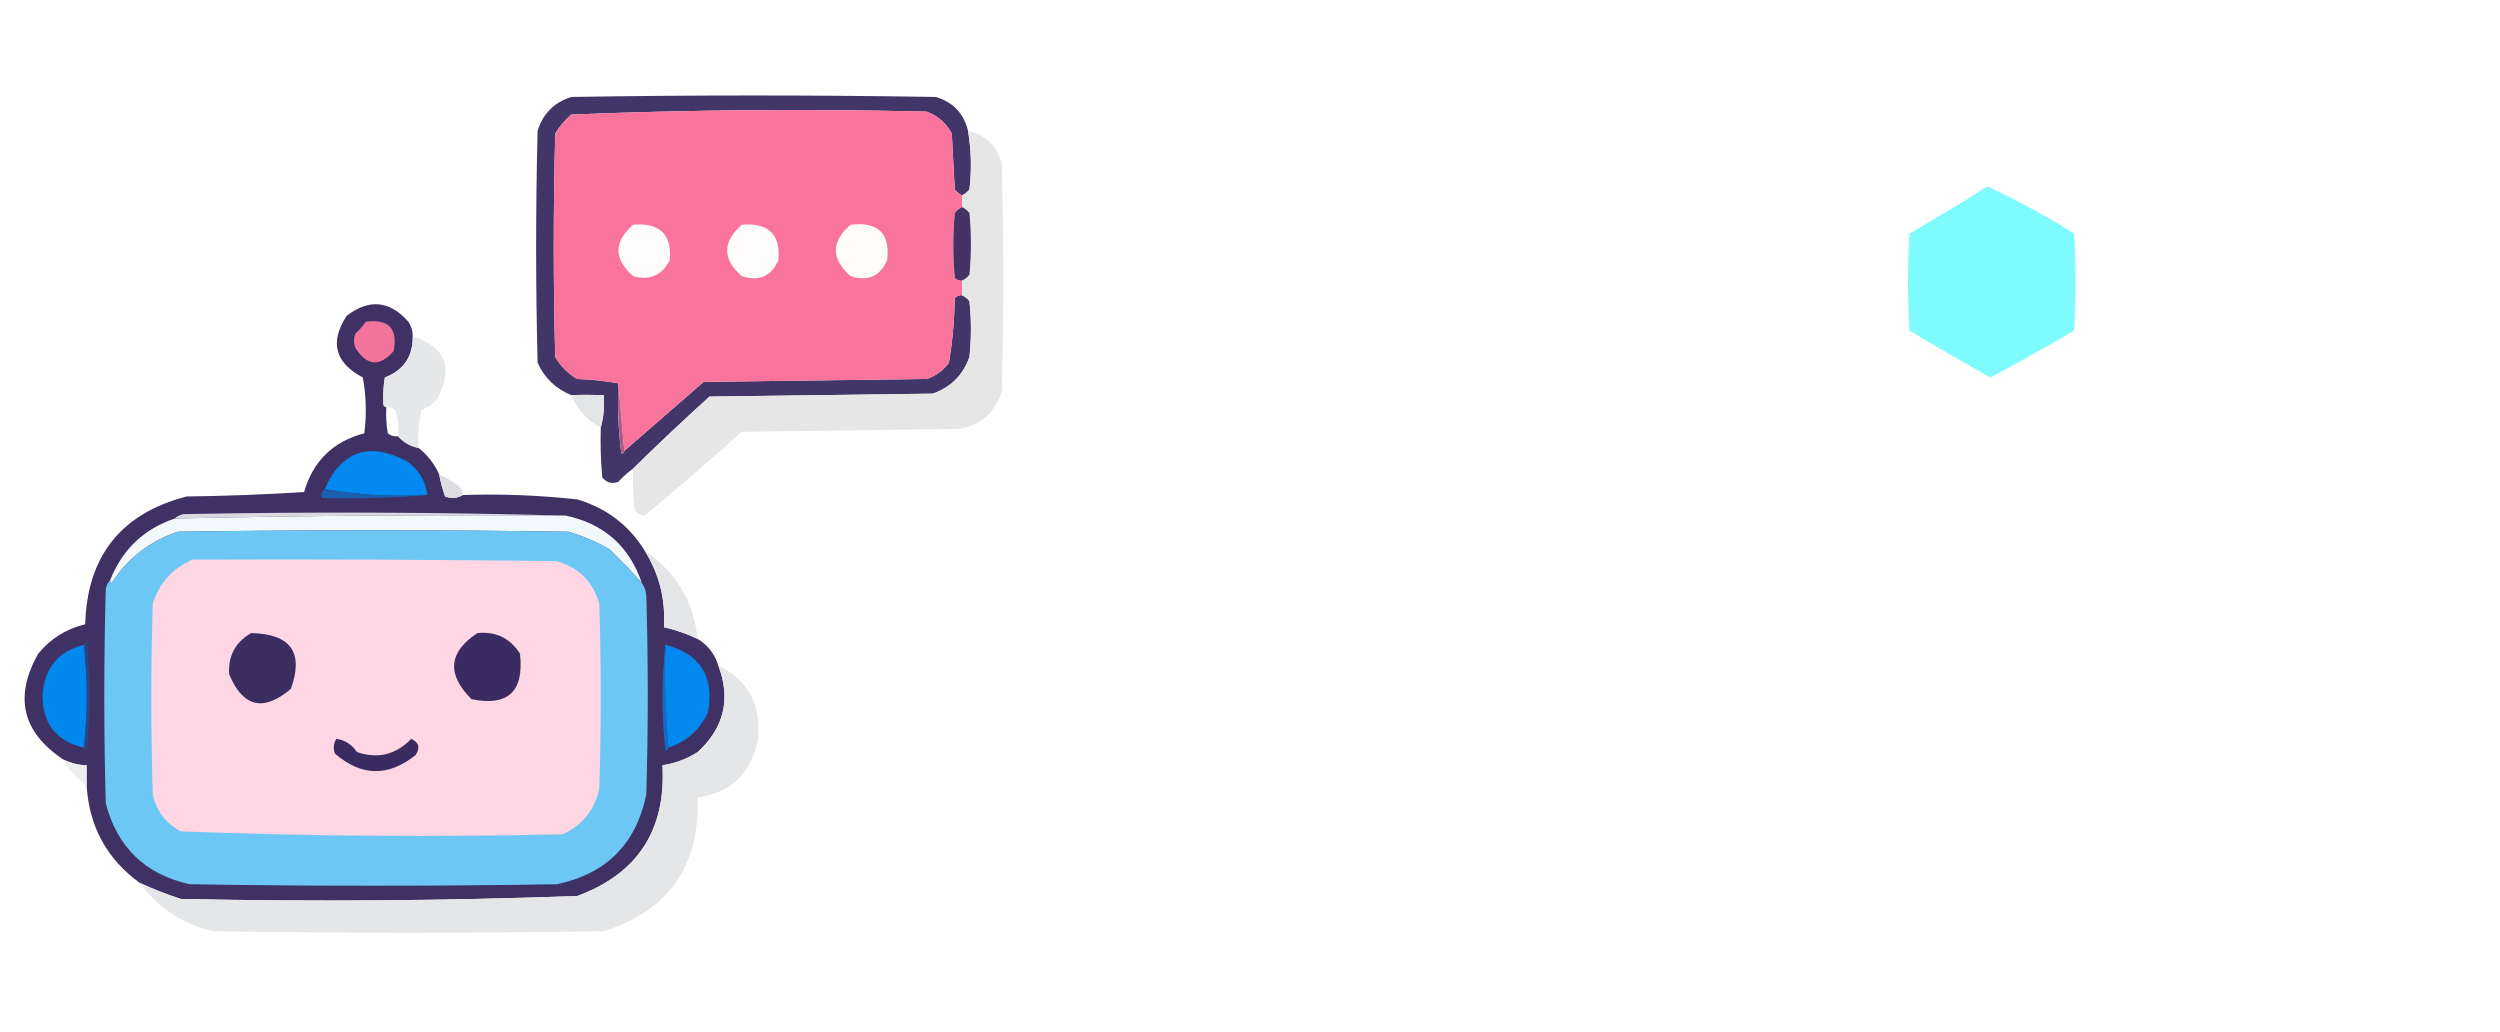
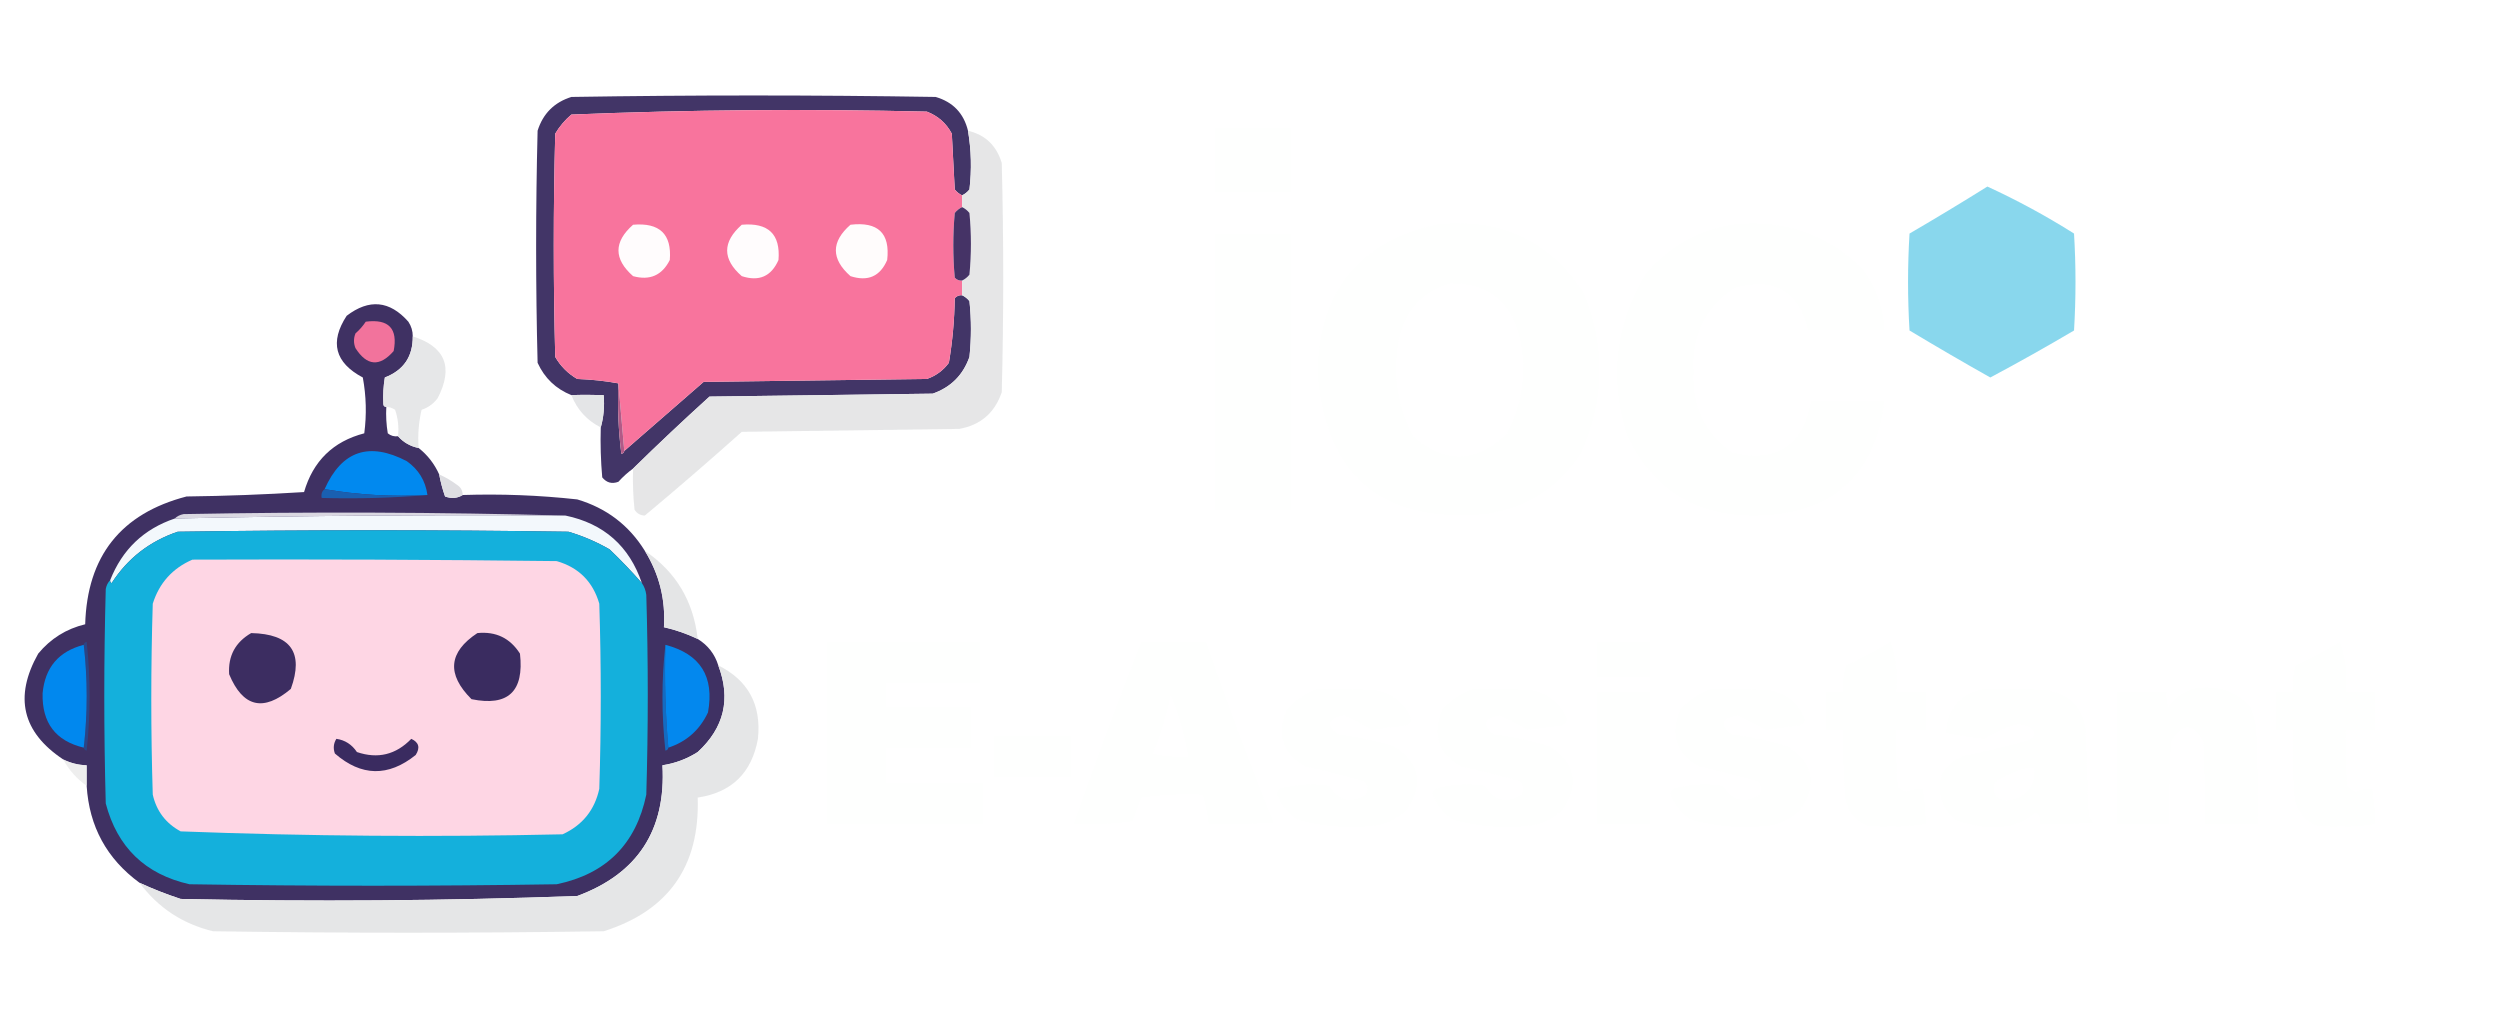
<svg xmlns="http://www.w3.org/2000/svg" version="1.1" width="851px" height="351px" style="shape-rendering:geometricPrecision; text-rendering:geometricPrecision; image-rendering:optimizeQuality; fill-rule:evenodd; clip-rule:evenodd">
  <g>
    <path style="opacity:0.956" fill="#3a2c60" d="M 329.5,44.5 C 330.626,51.086 330.792,57.753 330,64.5C 329.292,65.38 328.458,66.047 327.5,66.5C 326.542,66.047 325.708,65.38 325,64.5C 324.667,58.167 324.333,51.833 324,45.5C 322.108,41.942 319.275,39.442 315.5,38C 275.107,37.017 234.774,37.351 194.5,39C 192.291,40.873 190.458,43.04 189,45.5C 188.333,70.833 188.333,96.167 189,121.5C 190.833,124.667 193.333,127.167 196.5,129C 201.351,129.174 206.018,129.674 210.5,130.5C 210.169,138.528 210.502,146.528 211.5,154.5C 212.107,154.376 212.44,154.043 212.5,153.5C 221.469,145.674 230.469,137.841 239.5,130C 264.833,129.667 290.167,129.333 315.5,129C 318.562,127.939 321.062,126.106 323,123.5C 324.225,116.245 324.892,108.911 325,101.5C 325.671,100.748 326.504,100.414 327.5,100.5C 328.458,100.953 329.292,101.619 330,102.5C 330.667,108.833 330.667,115.167 330,121.5C 327.833,127.667 323.667,131.833 317.5,134C 292.167,134.333 266.833,134.667 241.5,135C 232.636,143.033 223.969,151.2 215.5,159.5C 213.704,160.793 212.037,162.293 210.5,164C 208.299,164.825 206.466,164.325 205,162.5C 204.501,156.843 204.334,151.176 204.5,145.5C 205.482,142.038 205.815,138.371 205.5,134.5C 201.523,134.371 197.857,134.371 194.5,134.5C 189.218,132.386 185.385,128.719 183,123.5C 182.333,97.167 182.333,70.833 183,44.5C 184.833,38.667 188.667,34.833 194.5,33C 235.833,32.333 277.167,32.333 318.5,33C 324.389,34.722 328.056,38.555 329.5,44.5 Z" />
  </g>
  <g>
    <path style="opacity:1" fill="#f8749d" d="M 327.5,66.5 C 327.5,67.833 327.5,69.167 327.5,70.5C 326.542,70.953 325.708,71.62 325,72.5C 324.333,79.833 324.333,87.167 325,94.5C 325.671,95.252 326.504,95.586 327.5,95.5C 327.5,97.167 327.5,98.833 327.5,100.5C 326.504,100.414 325.671,100.748 325,101.5C 324.892,108.911 324.225,116.245 323,123.5C 321.062,126.106 318.562,127.939 315.5,129C 290.167,129.333 264.833,129.667 239.5,130C 230.469,137.841 221.469,145.674 212.5,153.5C 211.833,145.833 211.167,138.167 210.5,130.5C 206.018,129.674 201.351,129.174 196.5,129C 193.333,127.167 190.833,124.667 189,121.5C 188.333,96.167 188.333,70.833 189,45.5C 190.458,43.04 192.291,40.873 194.5,39C 234.774,37.351 275.107,37.017 315.5,38C 319.275,39.442 322.108,41.942 324,45.5C 324.333,51.833 324.667,58.167 325,64.5C 325.708,65.38 326.542,66.047 327.5,66.5 Z" />
  </g>
  <g>
    <path style="opacity:0.935" fill="#fefffe" d="M 413.5,43.5 C 422.167,43.5 430.833,43.5 439.5,43.5C 439.5,50.833 439.5,58.167 439.5,65.5C 430.833,65.5 422.167,65.5 413.5,65.5C 413.5,58.167 413.5,50.833 413.5,43.5 Z" />
  </g>
  <g>
    <path style="opacity:0.98" fill="#e5e6e7" d="M 329.5,44.5 C 335.384,45.881 339.217,49.547 341,55.5C 341.667,81.5 341.667,107.5 341,133.5C 338.623,140.545 333.79,144.712 326.5,146C 301.833,146.333 277.167,146.667 252.5,147C 241.621,156.718 230.621,166.218 219.5,175.5C 217.971,175.471 216.804,174.804 216,173.5C 215.501,168.845 215.334,164.179 215.5,159.5C 223.969,151.2 232.636,143.033 241.5,135C 266.833,134.667 292.167,134.333 317.5,134C 323.667,131.833 327.833,127.667 330,121.5C 330.667,115.167 330.667,108.833 330,102.5C 329.292,101.619 328.458,100.953 327.5,100.5C 327.5,98.833 327.5,97.167 327.5,95.5C 328.458,95.047 329.292,94.38 330,93.5C 330.667,86.5 330.667,79.5 330,72.5C 329.292,71.62 328.458,70.953 327.5,70.5C 327.5,69.167 327.5,67.833 327.5,66.5C 328.458,66.047 329.292,65.38 330,64.5C 330.792,57.753 330.626,51.086 329.5,44.5 Z" />
  </g>
  <g>
-     <path style="opacity:0.52" fill="#07f8fc" d="M 676.5,63.5 C 686.678,68.174 696.512,73.507 706,79.5C 706.667,90.5 706.667,101.5 706,112.5C 696.628,118.034 687.128,123.367 677.5,128.5C 668.251,123.293 659.085,117.96 650,112.5C 649.333,101.5 649.333,90.5 650,79.5C 658.98,74.267 667.813,68.933 676.5,63.5 Z" />
+     <path style="opacity:0.5" fill="#14b0dc" d="M 676.5,63.5 C 686.678,68.174 696.512,73.507 706,79.5C 706.667,90.5 706.667,101.5 706,112.5C 696.628,118.034 687.128,123.367 677.5,128.5C 668.251,123.293 659.085,117.96 650,112.5C 649.333,101.5 649.333,90.5 650,79.5C 658.98,74.267 667.813,68.933 676.5,63.5 Z" />
  </g>
  <g>
    <path style="opacity:1" fill="#453366" d="M 327.5,70.5 C 328.458,70.953 329.292,71.62 330,72.5C 330.667,79.5 330.667,86.5 330,93.5C 329.292,94.38 328.458,95.047 327.5,95.5C 326.504,95.586 325.671,95.252 325,94.5C 324.333,87.167 324.333,79.833 325,72.5C 325.708,71.62 326.542,70.953 327.5,70.5 Z" />
  </g>
  <g>
    <path style="opacity:1" fill="#fffcfd" d="M 215.5,76.5 C 224.544,75.713 228.71,79.713 228,88.5C 225.367,93.731 221.201,95.565 215.5,94C 208.875,88.168 208.875,82.335 215.5,76.5 Z" />
  </g>
  <g>
    <path style="opacity:1" fill="#fffcfd" d="M 252.5,76.5 C 261.544,75.713 265.71,79.713 265,88.5C 262.549,94.089 258.383,95.922 252.5,94C 245.865,88.216 245.865,82.382 252.5,76.5 Z" />
  </g>
  <g>
    <path style="opacity:1" fill="#fffcfc" d="M 289.5,76.5 C 298.878,75.38 303.044,79.38 302,88.5C 299.598,94.092 295.431,95.925 289.5,94C 282.874,88.139 282.874,82.305 289.5,76.5 Z" />
  </g>
  <g>
    <path style="opacity:0.95" fill="#fefffe" d="M 488.5,76.5 C 510.23,73.891 527.063,81.558 539,99.5C 546.628,118.005 546.295,136.338 538,154.5C 530.315,166.16 519.482,172.993 505.5,175C 470.045,178.038 451.045,161.871 448.5,126.5C 449.069,99.258 462.403,82.592 488.5,76.5 Z M 493.5,96.5 C 505.698,96.178 513.531,101.845 517,113.5C 519.899,125.403 518.565,136.736 513,147.5C 502.619,157.716 491.952,158.049 481,148.5C 475.758,138.466 474.091,127.799 476,116.5C 477.84,106.169 483.674,99.503 493.5,96.5 Z" />
  </g>
  <g>
    <path style="opacity:0.947" fill="#fefffe" d="M 589.5,76.5 C 606.856,74.451 621.69,79.451 634,91.5C 638.583,97.749 641.083,104.749 641.5,112.5C 632.833,112.5 624.167,112.5 615.5,112.5C 612.317,99.033 603.984,94.2 590.5,98C 580.432,104.631 575.766,114.131 576.5,126.5C 575.893,138.114 580.226,147.281 589.5,154C 604.693,157.736 613.693,151.903 616.5,136.5C 624.833,136.5 633.167,136.5 641.5,136.5C 638.171,162.157 623.505,175.157 597.5,175.5C 577.172,175.636 562.672,166.636 554,148.5C 547.757,129.2 549.757,110.867 560,93.5C 567.824,84.141 577.657,78.474 589.5,76.5 Z" />
  </g>
  <g>
    <path style="opacity:0.965" fill="#fefffe" d="M 413.5,79.5 C 422.167,79.5 430.833,79.5 439.5,79.5C 439.5,110.833 439.5,142.167 439.5,173.5C 430.833,173.5 422.167,173.5 413.5,173.5C 413.5,142.167 413.5,110.833 413.5,79.5 Z" />
  </g>
  <g>
    <path style="opacity:0.972" fill="#3a2b5f" d="M 140.5,114.5 C 140.571,121.356 137.404,126.023 131,128.5C 130.502,131.482 130.335,134.482 130.5,137.5C 130.5,138.167 130.833,138.5 131.5,138.5C 131.335,141.518 131.502,144.518 132,147.5C 133.011,148.337 134.178,148.67 135.5,148.5C 137.336,150.588 139.669,151.921 142.5,152.5C 145.535,154.879 147.869,157.879 149.5,161.5C 149.979,164.064 150.645,166.564 151.5,169C 153.712,169.789 155.712,169.622 157.5,168.5C 170.561,168.078 183.561,168.578 196.5,170C 206.435,172.955 214.102,178.789 219.5,187.5C 224.422,195.44 226.588,204.107 226,213.5C 229.975,214.403 233.808,215.736 237.5,217.5C 240.973,219.637 243.306,222.637 244.5,226.5C 248.84,237.898 246.506,247.731 237.5,256C 233.781,258.364 229.781,259.864 225.5,260.5C 226.731,282.558 217.065,297.392 196.5,305C 151.532,306.635 106.532,306.969 61.5,306C 56.7,304.431 52.034,302.597 47.5,300.5C 36.357,292.345 30.357,281.345 29.5,267.5C 29.5,265.167 29.5,262.833 29.5,260.5C 26.673,260.416 24.006,259.75 21.5,258.5C 7.558,249.225 4.724,237.225 13,222.5C 17.222,217.389 22.555,214.056 29,212.5C 29.666,189.308 41.166,174.808 63.5,169C 76.846,168.833 90.179,168.333 103.5,167.5C 106.571,156.928 113.405,150.261 124,147.5C 124.831,141.141 124.664,134.807 123.5,128.5C 113.995,123.454 112.162,116.454 118,107.5C 125.646,101.646 132.646,102.313 139,109.5C 140.009,111.025 140.509,112.692 140.5,114.5 Z" />
  </g>
  <g>
    <path style="opacity:1" fill="#f2739c" d="M 124.5,109.5 C 132.33,108.495 135.496,111.828 134,119.5C 129.246,124.951 124.913,124.617 121,118.5C 120.333,116.833 120.333,115.167 121,113.5C 122.376,112.295 123.542,110.962 124.5,109.5 Z" />
  </g>
  <g>
    <path style="opacity:0.973" fill="#e5e6e7" d="M 140.5,114.5 C 151.582,118.01 154.415,125.01 149,135.5C 147.587,137.414 145.753,138.747 143.5,139.5C 142.508,143.783 142.174,148.116 142.5,152.5C 139.669,151.921 137.336,150.588 135.5,148.5C 135.817,145.428 135.484,142.428 134.5,139.5C 133.583,138.873 132.583,138.539 131.5,138.5C 130.833,138.5 130.5,138.167 130.5,137.5C 130.335,134.482 130.502,131.482 131,128.5C 137.404,126.023 140.571,121.356 140.5,114.5 Z" />
  </g>
  <g>
    <path style="opacity:1" fill="#b25a87" d="M 210.5,130.5 C 211.167,138.167 211.833,145.833 212.5,153.5C 212.44,154.043 212.107,154.376 211.5,154.5C 210.502,146.528 210.169,138.528 210.5,130.5 Z" />
  </g>
  <g>
    <path style="opacity:0.968" fill="#e3e4e6" d="M 204.5,145.5 C 199.781,143.114 196.448,139.447 194.5,134.5C 197.857,134.371 201.523,134.371 205.5,134.5C 205.815,138.371 205.482,142.038 204.5,145.5 Z" />
  </g>
  <g>
    <path style="opacity:1" fill="#0189ef" d="M 145.5,168.5 C 133.452,169.145 121.785,168.478 110.5,166.5C 116.324,153.435 125.657,150.268 138.5,157C 142.502,159.839 144.835,163.673 145.5,168.5 Z" />
  </g>
  <g>
    <path style="opacity:1" fill="#dedee2" d="M 149.5,161.5 C 151.595,162.412 153.595,163.579 155.5,165C 156.823,165.816 157.489,166.983 157.5,168.5C 155.712,169.622 153.712,169.789 151.5,169C 150.645,166.564 149.979,164.064 149.5,161.5 Z" />
  </g>
  <g>
    <path style="opacity:1" fill="#1960b1" d="M 110.5,166.5 C 121.785,168.478 133.452,169.145 145.5,168.5C 133.678,169.495 121.678,169.828 109.5,169.5C 109.263,168.209 109.596,167.209 110.5,166.5 Z" />
  </g>
  <g>
    <path style="opacity:1" fill="#dad8e1" d="M 192.5,175.5 C 148.143,175.188 103.81,175.521 59.5,176.5C 60.263,175.732 61.263,175.232 62.5,175C 106.002,174.169 149.335,174.335 192.5,175.5 Z" />
  </g>
  <g>
    <path style="opacity:1" fill="#f3f8fc" d="M 192.5,175.5 C 205.56,178.229 214.227,185.895 218.5,198.5C 215.065,194.562 211.398,190.729 207.5,187C 203.065,184.449 198.399,182.449 193.5,181C 149.167,180.333 104.833,180.333 60.5,181C 50.921,184.255 43.421,190.088 38,198.5C 37.601,198.272 37.435,197.938 37.5,197.5C 41.6,187.066 48.933,180.066 59.5,176.5C 103.81,175.521 148.143,175.188 192.5,175.5 Z" />
  </g>
  <g>
-     <path style="opacity:1" fill="#6dc7f5" d="M 218.5,198.5 C 219.29,199.609 219.79,200.942 220,202.5C 220.667,225.167 220.667,247.833 220,270.5C 216.509,287.324 206.342,297.491 189.5,301C 147.833,301.667 106.167,301.667 64.5,301C 49.444,297.611 39.944,288.445 36,273.5C 35.333,249.167 35.333,224.833 36,200.5C 36.232,199.263 36.732,198.263 37.5,197.5C 37.435,197.938 37.601,198.272 38,198.5C 43.421,190.088 50.921,184.255 60.5,181C 104.833,180.333 149.167,180.333 193.5,181C 198.399,182.449 203.065,184.449 207.5,187C 211.398,190.729 215.065,194.562 218.5,198.5 Z" />
+     <path style="opacity:1" fill="#14b0dc" d="M 218.5,198.5 C 219.29,199.609 219.79,200.942 220,202.5C 220.667,225.167 220.667,247.833 220,270.5C 216.509,287.324 206.342,297.491 189.5,301C 147.833,301.667 106.167,301.667 64.5,301C 49.444,297.611 39.944,288.445 36,273.5C 35.333,249.167 35.333,224.833 36,200.5C 36.232,199.263 36.732,198.263 37.5,197.5C 37.435,197.938 37.601,198.272 38,198.5C 43.421,190.088 50.921,184.255 60.5,181C 104.833,180.333 149.167,180.333 193.5,181C 198.399,182.449 203.065,184.449 207.5,187C 211.398,190.729 215.065,194.562 218.5,198.5 Z" />
  </g>
  <g>
    <path style="opacity:1" fill="#fed6e4" d="M 65.5,190.5 C 106.835,190.333 148.168,190.5 189.5,191C 197,193.167 201.833,198 204,205.5C 204.667,226.5 204.667,247.5 204,268.5C 202.432,275.737 198.266,280.904 191.5,284C 148.121,284.978 104.787,284.645 61.5,283C 56.449,280.28 53.282,276.113 52,270.5C 51.333,248.833 51.333,227.167 52,205.5C 54.227,198.44 58.727,193.44 65.5,190.5 Z" />
  </g>
  <g>
    <path style="opacity:0.984" fill="#e4e5e6" d="M 219.5,187.5 C 230.061,194.599 236.061,204.599 237.5,217.5C 233.808,215.736 229.975,214.403 226,213.5C 226.588,204.107 224.422,195.44 219.5,187.5 Z" />
  </g>
  <g>
    <path style="opacity:1" fill="#3c2d61" d="M 85.5,215.5 C 98.99,215.788 103.49,222.122 99,234.5C 89.671,242.408 82.671,240.741 78,229.5C 77.606,223.288 80.106,218.621 85.5,215.5 Z" />
  </g>
  <g>
    <path style="opacity:1" fill="#3a2c60" d="M 162.5,215.5 C 168.807,214.875 173.64,217.209 177,222.5C 178.458,235.381 172.958,240.547 160.5,238C 151.982,229.511 152.649,222.011 162.5,215.5 Z" />
  </g>
  <g>
    <path style="opacity:0.979" fill="#fefffe" d="M 281.5,218.5 C 298.833,218.5 316.167,218.5 333.5,218.5C 333.5,223.167 333.5,227.833 333.5,232.5C 322.833,232.5 312.167,232.5 301.5,232.5C 301.5,235.167 301.5,237.833 301.5,240.5C 311.167,240.5 320.833,240.5 330.5,240.5C 330.5,245.167 330.5,249.833 330.5,254.5C 320.833,254.5 311.167,254.5 301.5,254.5C 301.5,258.5 301.5,262.5 301.5,266.5C 312.5,266.5 323.5,266.5 334.5,266.5C 334.5,271.167 334.5,275.833 334.5,280.5C 316.833,280.5 299.167,280.5 281.5,280.5C 281.5,259.833 281.5,239.167 281.5,218.5 Z" />
  </g>
  <g>
    <path style="opacity:0.959" fill="#fefffe" d="M 388.5,218.5 C 395.833,218.5 403.167,218.5 410.5,218.5C 417.67,239.175 425.336,259.675 433.5,280C 426.174,280.5 418.841,280.666 411.5,280.5C 411.041,277.123 410.374,273.789 409.5,270.5C 402.468,270.17 395.468,270.503 388.5,271.5C 387.5,274.167 386.5,276.833 385.5,279.5C 378.866,280.497 372.2,280.83 365.5,280.5C 372.771,259.686 380.438,239.019 388.5,218.5 Z M 398.5,236.5 C 401.258,243.183 403.258,250.183 404.5,257.5C 400.445,257.824 396.445,257.491 392.5,256.5C 395.112,250 397.112,243.333 398.5,236.5 Z" />
  </g>
  <g>
    <path style="opacity:0.952" fill="#fefffe" d="M 543.5,218.5 C 549.5,218.5 555.5,218.5 561.5,218.5C 561.5,222.5 561.5,226.5 561.5,230.5C 555.5,230.5 549.5,230.5 543.5,230.5C 543.5,226.5 543.5,222.5 543.5,218.5 Z" />
  </g>
  <g>
    <path style="opacity:0.947" fill="#fefffe" d="M 643.5,218.5 C 645.45,223.735 646.117,229.402 645.5,235.5C 648.833,235.5 652.167,235.5 655.5,235.5C 655.5,239.833 655.5,244.167 655.5,248.5C 652.167,248.5 648.833,248.5 645.5,248.5C 645.334,254.842 645.5,261.175 646,267.5C 646.739,268.574 647.739,269.241 649,269.5C 650.766,268.767 652.599,268.433 654.5,268.5C 655.162,272.466 655.495,276.466 655.5,280.5C 648.87,281.546 642.203,281.713 635.5,281C 630.941,279.073 628.441,275.573 628,270.5C 627.5,263.174 627.334,255.841 627.5,248.5C 625.5,248.5 623.5,248.5 621.5,248.5C 621.5,244.167 621.5,239.833 621.5,235.5C 623.5,235.5 625.5,235.5 627.5,235.5C 627.183,232.428 627.516,229.428 628.5,226.5C 633.72,224.059 638.72,221.392 643.5,218.5 Z" />
  </g>
  <g>
    <path style="opacity:0.947" fill="#fefffe" d="M 796.5,218.5 C 798.45,223.735 799.117,229.402 798.5,235.5C 801.833,235.5 805.167,235.5 808.5,235.5C 808.5,239.833 808.5,244.167 808.5,248.5C 805.167,248.5 801.833,248.5 798.5,248.5C 798.334,254.842 798.5,261.175 799,267.5C 799.739,268.574 800.739,269.241 802,269.5C 803.766,268.767 805.599,268.433 807.5,268.5C 808.162,272.466 808.495,276.466 808.5,280.5C 801.87,281.546 795.203,281.713 788.5,281C 783.941,279.073 781.441,275.573 781,270.5C 780.5,263.174 780.334,255.841 780.5,248.5C 778.5,248.5 776.5,248.5 774.5,248.5C 774.5,244.167 774.5,239.833 774.5,235.5C 776.5,235.5 778.5,235.5 780.5,235.5C 780.183,232.428 780.516,229.428 781.5,226.5C 786.72,224.059 791.72,221.392 796.5,218.5 Z" />
  </g>
  <g>
    <path style="opacity:1" fill="#2a4587" d="M 28.5,219.5 C 28.56,218.957 28.893,218.624 29.5,218.5C 30.833,230.833 30.833,243.167 29.5,255.5C 28.893,255.376 28.56,255.043 28.5,254.5C 29.833,242.833 29.833,231.167 28.5,219.5 Z" />
  </g>
  <g>
    <path style="opacity:1" fill="#146bc1" d="M 226.5,219.5 C 226.172,231.345 226.505,243.012 227.5,254.5C 227.44,255.043 227.107,255.376 226.5,255.5C 225.175,243.34 225.175,231.34 226.5,219.5 Z" />
  </g>
  <g>
    <path style="opacity:1" fill="#0188ee" d="M 28.5,219.5 C 29.833,231.167 29.833,242.833 28.5,254.5C 18.917,252.205 14.25,246.038 14.5,236C 15.309,227.209 19.976,221.709 28.5,219.5 Z" />
  </g>
  <g>
    <path style="opacity:1" fill="#0388ee" d="M 226.5,219.5 C 238.393,222.605 243.227,230.272 241,242.5C 238.197,248.473 233.697,252.473 227.5,254.5C 226.505,243.012 226.172,231.345 226.5,219.5 Z" />
  </g>
  <g>
    <path style="opacity:0.987" fill="#e5e6e7" d="M 244.5,226.5 C 254.716,231.59 259.216,239.924 258,251.5C 255.897,263.104 249.064,269.77 237.5,271.5C 238.255,294.856 227.588,310.023 205.5,317C 161.167,317.667 116.833,317.667 72.5,317C 62.155,314.498 53.822,308.998 47.5,300.5C 52.034,302.597 56.7,304.431 61.5,306C 106.532,306.969 151.532,306.635 196.5,305C 217.065,297.392 226.731,282.558 225.5,260.5C 229.781,259.864 233.781,258.364 237.5,256C 246.506,247.731 248.84,237.898 244.5,226.5 Z" />
  </g>
  <g>
    <path style="opacity:0.938" fill="#fefffe" d="M 448.5,234.5 C 455.175,234.334 461.842,234.5 468.5,235C 474.343,236.18 478.343,239.513 480.5,245C 480.095,245.945 479.428,246.612 478.5,247C 474.661,247.459 470.828,247.959 467,248.5C 463.989,246.685 460.823,245.018 457.5,243.5C 451.966,244.584 451.299,246.751 455.5,250C 461.952,250.797 468.285,252.131 474.5,254C 483.207,259.602 484.707,266.769 479,275.5C 476.125,278.463 472.625,280.296 468.5,281C 459.342,282.093 450.342,281.426 441.5,279C 438.206,276.745 435.873,273.745 434.5,270C 434.833,269.5 435.167,269 435.5,268.5C 441.124,266.92 446.791,266.587 452.5,267.5C 455.695,272.674 459.861,273.674 465,270.5C 465.72,268.888 465.554,267.388 464.5,266C 457.907,264.122 451.24,262.455 444.5,261C 436.553,256.541 434.387,250.041 438,241.5C 440.998,238.262 444.498,235.929 448.5,234.5 Z" />
  </g>
  <g>
    <path style="opacity:0.938" fill="#fefffe" d="M 501.5,234.5 C 508.175,234.334 514.842,234.5 521.5,235C 527.343,236.18 531.343,239.513 533.5,245C 533.095,245.945 532.428,246.612 531.5,247C 527.661,247.459 523.828,247.959 520,248.5C 516.989,246.685 513.823,245.018 510.5,243.5C 504.966,244.584 504.299,246.751 508.5,250C 514.952,250.797 521.285,252.131 527.5,254C 536.207,259.602 537.707,266.769 532,275.5C 529.125,278.463 525.625,280.296 521.5,281C 512.342,282.093 503.342,281.426 494.5,279C 491.206,276.745 488.873,273.745 487.5,270C 487.833,269.5 488.167,269 488.5,268.5C 494.124,266.92 499.791,266.587 505.5,267.5C 508.695,272.674 512.861,273.674 518,270.5C 518.72,268.888 518.554,267.388 517.5,266C 510.907,264.122 504.24,262.455 497.5,261C 489.553,256.541 487.387,250.041 491,241.5C 493.998,238.262 497.498,235.929 501.5,234.5 Z" />
  </g>
  <g>
    <path style="opacity:0.938" fill="#fefffe" d="M 582.5,234.5 C 589.175,234.334 595.842,234.5 602.5,235C 608.343,236.18 612.343,239.513 614.5,245C 614.095,245.945 613.428,246.612 612.5,247C 608.661,247.459 604.828,247.959 601,248.5C 597.989,246.685 594.823,245.018 591.5,243.5C 585.966,244.584 585.299,246.751 589.5,250C 595.952,250.797 602.285,252.131 608.5,254C 617.207,259.602 618.707,266.769 613,275.5C 610.125,278.463 606.625,280.296 602.5,281C 593.342,282.093 584.342,281.426 575.5,279C 572.206,276.745 569.873,273.745 568.5,270C 568.833,269.5 569.167,269 569.5,268.5C 575.124,266.92 580.791,266.587 586.5,267.5C 589.695,272.674 593.861,273.674 599,270.5C 599.72,268.888 599.554,267.388 598.5,266C 591.907,264.122 585.24,262.455 578.5,261C 570.553,256.541 568.387,250.041 572,241.5C 574.998,238.262 578.498,235.929 582.5,234.5 Z" />
  </g>
  <g>
    <path style="opacity:0.941" fill="#fefffe" d="M 675.5,234.5 C 682.841,234.334 690.174,234.5 697.5,235C 704.784,236.618 708.951,241.118 710,248.5C 710.333,258.167 710.667,267.833 711,277.5C 711.374,278.416 711.874,279.25 712.5,280C 706.509,280.499 700.509,280.666 694.5,280.5C 694.688,278.897 694.188,277.563 693,276.5C 690.531,278.652 687.698,280.152 684.5,281C 677.916,282.141 671.583,281.474 665.5,279C 660.789,274.86 659.289,269.694 661,263.5C 662.981,260.255 665.814,258.089 669.5,257C 676.564,255.587 683.564,253.921 690.5,252C 692.592,251.047 692.925,249.714 691.5,248C 690.127,247.125 688.627,246.625 687,246.5C 682.807,247.574 678.973,249.241 675.5,251.5C 671.111,251.077 666.778,250.41 662.5,249.5C 662.758,241.226 667.092,236.226 675.5,234.5 Z M 689.5,261.5 C 690.5,261.5 691.5,261.5 692.5,261.5C 692.834,267.837 689.834,271.504 683.5,272.5C 679.448,272.293 677.948,270.293 679,266.5C 682.262,264.145 685.762,262.478 689.5,261.5 Z" />
  </g>
  <g>
    <path style="opacity:0.954" fill="#fefffe" d="M 746.5,234.5 C 754.187,232.996 760.687,234.996 766,240.5C 766.822,242.788 767.489,245.122 768,247.5C 768.5,258.495 768.667,269.495 768.5,280.5C 762.5,280.5 756.5,280.5 750.5,280.5C 750.666,271.161 750.5,261.827 750,252.5C 746.592,245.935 742.925,245.935 739,252.5C 738.5,261.827 738.334,271.161 738.5,280.5C 732.5,280.5 726.5,280.5 720.5,280.5C 720.5,265.5 720.5,250.5 720.5,235.5C 726.167,235.5 731.833,235.5 737.5,235.5C 737.34,237.199 737.506,238.866 738,240.5C 740.322,237.605 743.155,235.605 746.5,234.5 Z" />
  </g>
  <g>
    <path style="opacity:0.952" fill="#fefffe" d="M 543.5,235.5 C 549.5,235.5 555.5,235.5 561.5,235.5C 561.5,250.5 561.5,265.5 561.5,280.5C 555.5,280.5 549.5,280.5 543.5,280.5C 543.5,265.5 543.5,250.5 543.5,235.5 Z" />
  </g>
  <g>
    <path style="opacity:0.956" fill="#fefffe" d="M 338.5,250.5 C 347.167,250.5 355.833,250.5 364.5,250.5C 364.5,255.167 364.5,259.833 364.5,264.5C 355.833,264.5 347.167,264.5 338.5,264.5C 338.5,259.833 338.5,255.167 338.5,250.5 Z" />
  </g>
  <g>
    <path style="opacity:1" fill="#3a2b60" d="M 114.5,251.5 C 117.439,251.918 119.772,253.418 121.5,256C 128.599,258.413 134.766,256.913 140,251.5C 142.59,252.687 143.09,254.52 141.5,257C 132.166,264.488 123,264.322 114,256.5C 113.36,254.735 113.527,253.068 114.5,251.5 Z" />
  </g>
  <g>
    <path style="opacity:0.787" fill="#e9eaea" d="M 21.5,258.5 C 24.006,259.75 26.673,260.416 29.5,260.5C 29.5,262.833 29.5,265.167 29.5,267.5C 26.119,265.12 23.453,262.12 21.5,258.5 Z" />
  </g>
</svg>
